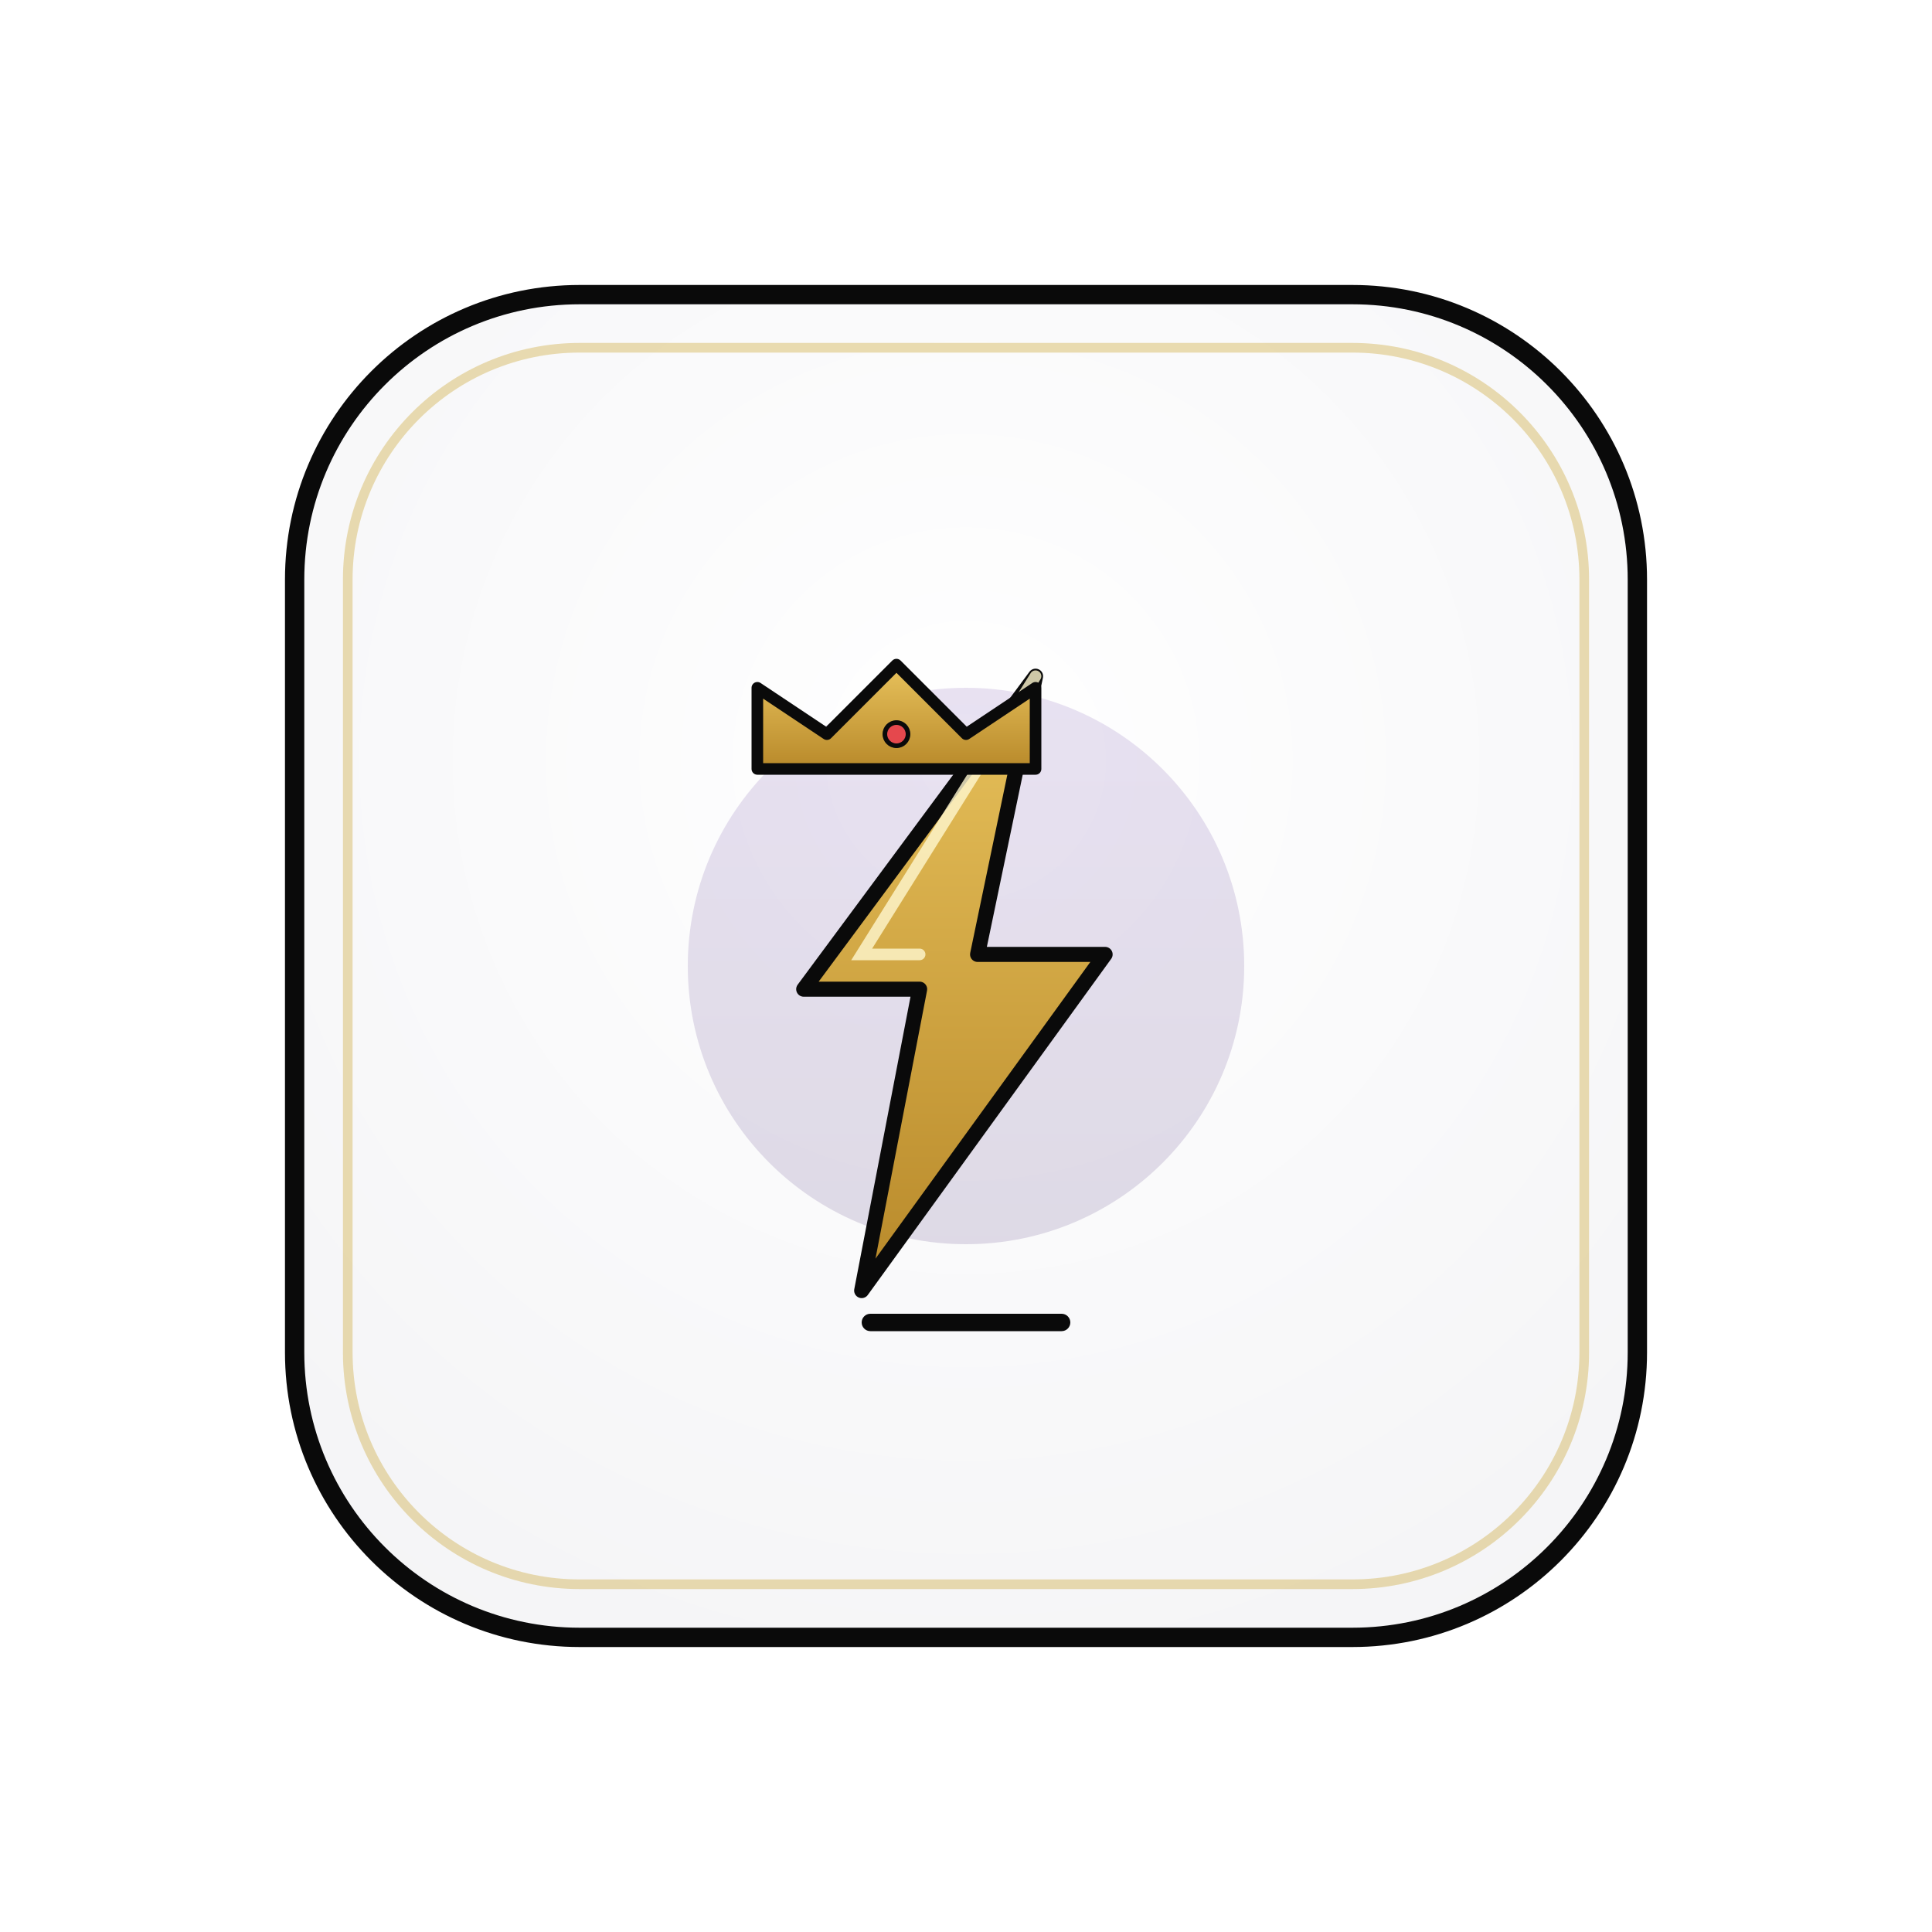
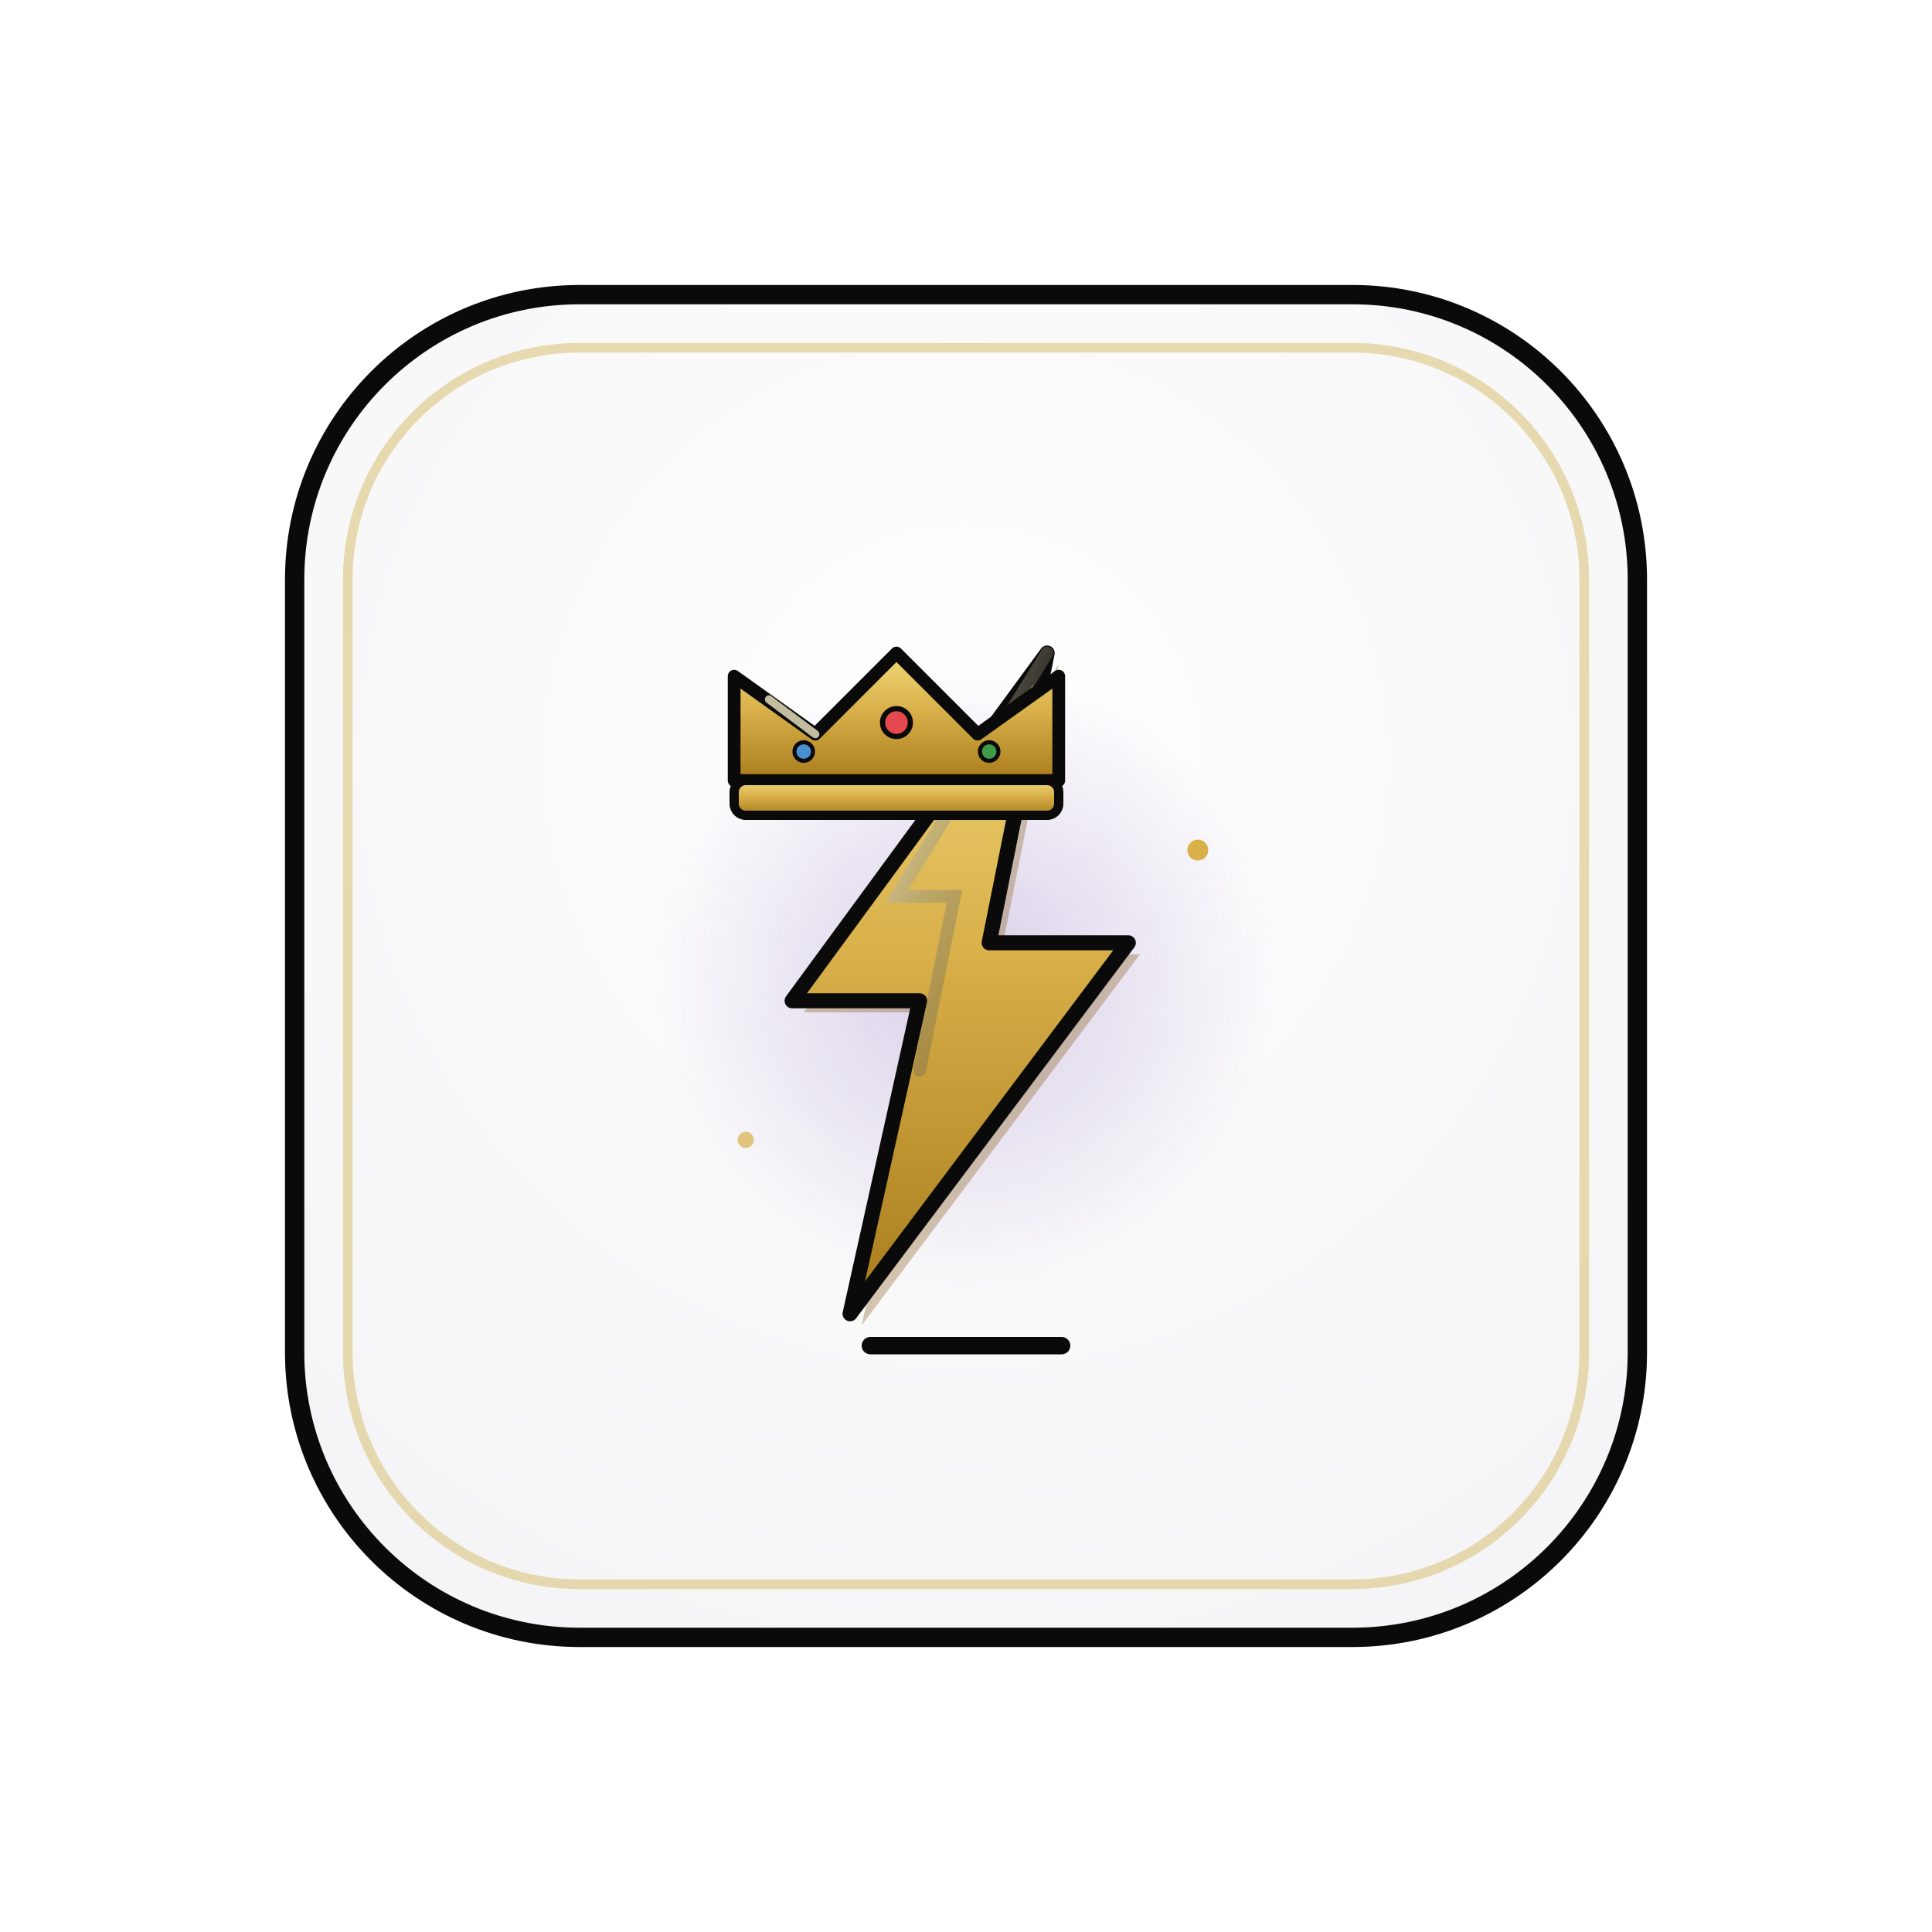
<svg xmlns="http://www.w3.org/2000/svg" viewBox="0 0 200 200" width="200" height="200">
  <defs>
-     <radialGradient id="og-bg" cx="50%" cy="35%" r="75%">
+     <radialGradient id="ol-bg" cx="50%" cy="35%" r="75%">
      <stop offset="0%" stop-color="#ffffff" />
      <stop offset="100%" stop-color="#f4f4f6" />
    </radialGradient>
-     <linearGradient id="og-gold" x1="0" y1="0" x2="0" y2="1">
-       <stop offset="0%" stop-color="#e8c25c" />
-       <stop offset="100%" stop-color="#b8892a" />
+     <linearGradient id="ol-gold" x1="0" y1="0" x2="0" y2="1">
+       <stop offset="0%" stop-color="#f0d878" />
+       <stop offset="45%" stop-color="#d9b04a" />
+       <stop offset="100%" stop-color="#a87c1c" />
    </linearGradient>
-     <linearGradient id="og-purple" x1="0" y1="0" x2="0" y2="1">
-       <stop offset="0%" stop-color="#6a3fa8" />
-       <stop offset="100%" stop-color="#3a1e6a" />
+     <linearGradient id="ol-gold-hl" x1="0" y1="0" x2="1" y2="1">
+       <stop offset="0%" stop-color="#fff8d0" />
+       <stop offset="100%" stop-color="transparent" />
    </linearGradient>
+     <radialGradient id="ol-purple-glow" cx="50%" cy="50%" r="50%">
+       <stop offset="0%" stop-color="#6a3fa8" stop-opacity=".25" />
+       <stop offset="100%" stop-color="#6a3fa8" stop-opacity="0" />
+     </radialGradient>
  </defs>
-   <rect x="30" y="30" width="140" height="140" rx="30" fill="url(#og-bg)" />
+   <rect x="30" y="30" width="140" height="140" rx="30" fill="url(#ol-bg)" />
  <rect x="30.5" y="30.5" width="139" height="139" rx="29.5" fill="none" stroke="#0a0a0a" stroke-width="2" />
  <rect x="36" y="36" width="128" height="128" rx="24" fill="none" stroke="rgba(201,162,39,.35)" stroke-width="1" />
  <g transform="translate(100,100) scale(0.6) translate(-100,-100)">
-     <circle cx="100" cy="100" r="48" fill="url(#og-purple)" opacity=".15" />
-     <path d="M112 50 L72 104 L92 104 L82 156 L124 98 L102 98 Z" fill="url(#og-gold)" stroke="#0a0a0a" stroke-width="2.6" stroke-linejoin="round" />
-     <path d="M112 50 L82 98 L92 98" fill="none" stroke="#fff8d0" stroke-width="2" stroke-linecap="round" opacity=".8" />
-     <path d="M64 66 L64 52 L76 60 L88 48 L100 60 L112 52 L112 66 Z" fill="url(#og-gold)" stroke="#0a0a0a" stroke-width="2" stroke-linejoin="round" />
-     <circle cx="88" cy="60" r="2" fill="#e5484d" stroke="#0a0a0a" stroke-width=".8" />
-     <rect x="82" y="160" width="36" height="3" rx="1.5" fill="#0a0a0a" />
+     <circle cx="100" cy="102" r="54" fill="url(#ol-purple-glow)" />
+     <path d="M114 46 L70 106 L92 106 L80 160 L128 96 L104 96 Z" fill="#8a6020" opacity=".35" transform="translate(2,2)" />
+     <path d="M114 46 L70 106 L92 106 L80 160 L128 96 L104 96 Z" fill="url(#ol-gold)" stroke="#0a0a0a" stroke-width="2.6" stroke-linejoin="round" />
+     <path d="M114 46 L88 88 L98 88 L92 118" fill="none" stroke="url(#ol-gold-hl)" stroke-width="2.2" stroke-linecap="round" opacity=".85" />
+     <path d="M60 68 L60 50 L74 60 L88 46 L102 60 L116 50 L116 68 Z" fill="url(#ol-gold)" stroke="#0a0a0a" stroke-width="2.2" stroke-linejoin="round" />
+     <rect x="60" y="68" width="56" height="6" rx="2" fill="url(#ol-gold)" stroke="#0a0a0a" stroke-width="1.6" />
+     <circle cx="88" cy="58" r="2.4" fill="#e5484d" stroke="#0a0a0a" stroke-width=".9" />
+     <circle cx="72" cy="63" r="1.6" fill="#4a90d0" stroke="#0a0a0a" stroke-width=".7" />
+     <circle cx="104" cy="63" r="1.6" fill="#3f9a4a" stroke="#0a0a0a" stroke-width=".7" />
+     <path d="M66 54 L74 60" stroke="#fff8d0" stroke-width="1.4" fill="none" stroke-linecap="round" opacity=".75" />
+     <rect x="82" y="164" width="36" height="3" rx="1.5" fill="#0a0a0a" />
+     <circle cx="140" cy="80" r="1.8" fill="#d9b04a" />
+     <circle cx="62" cy="130" r="1.4" fill="#d9b04a" opacity=".7" />
  </g>
</svg>
